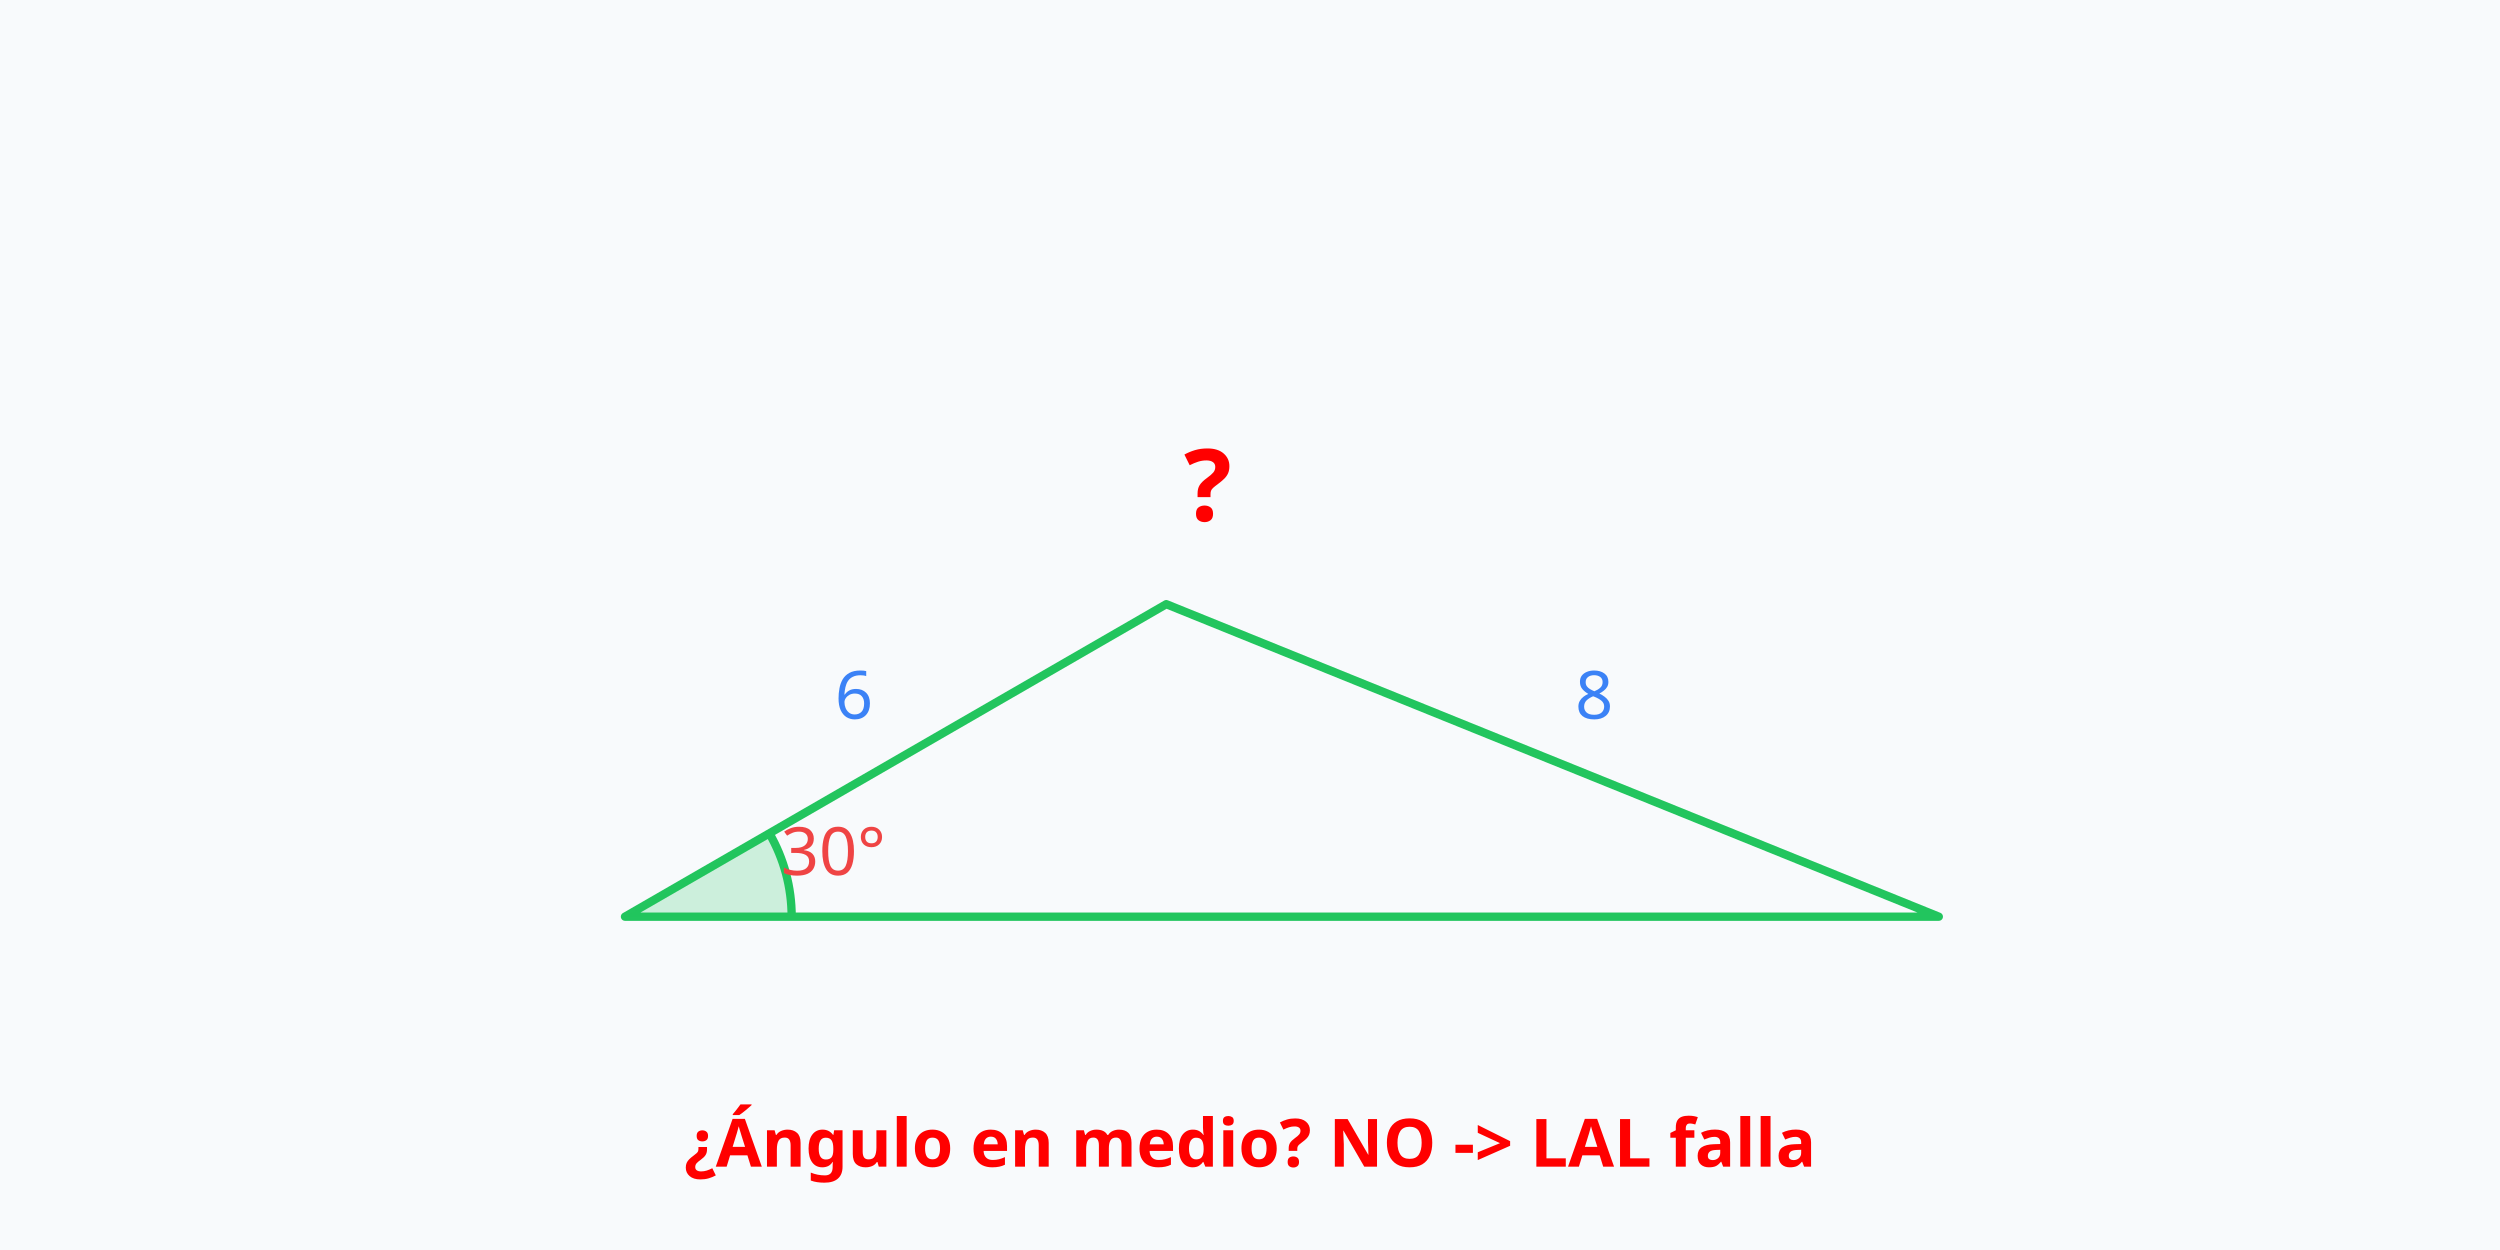
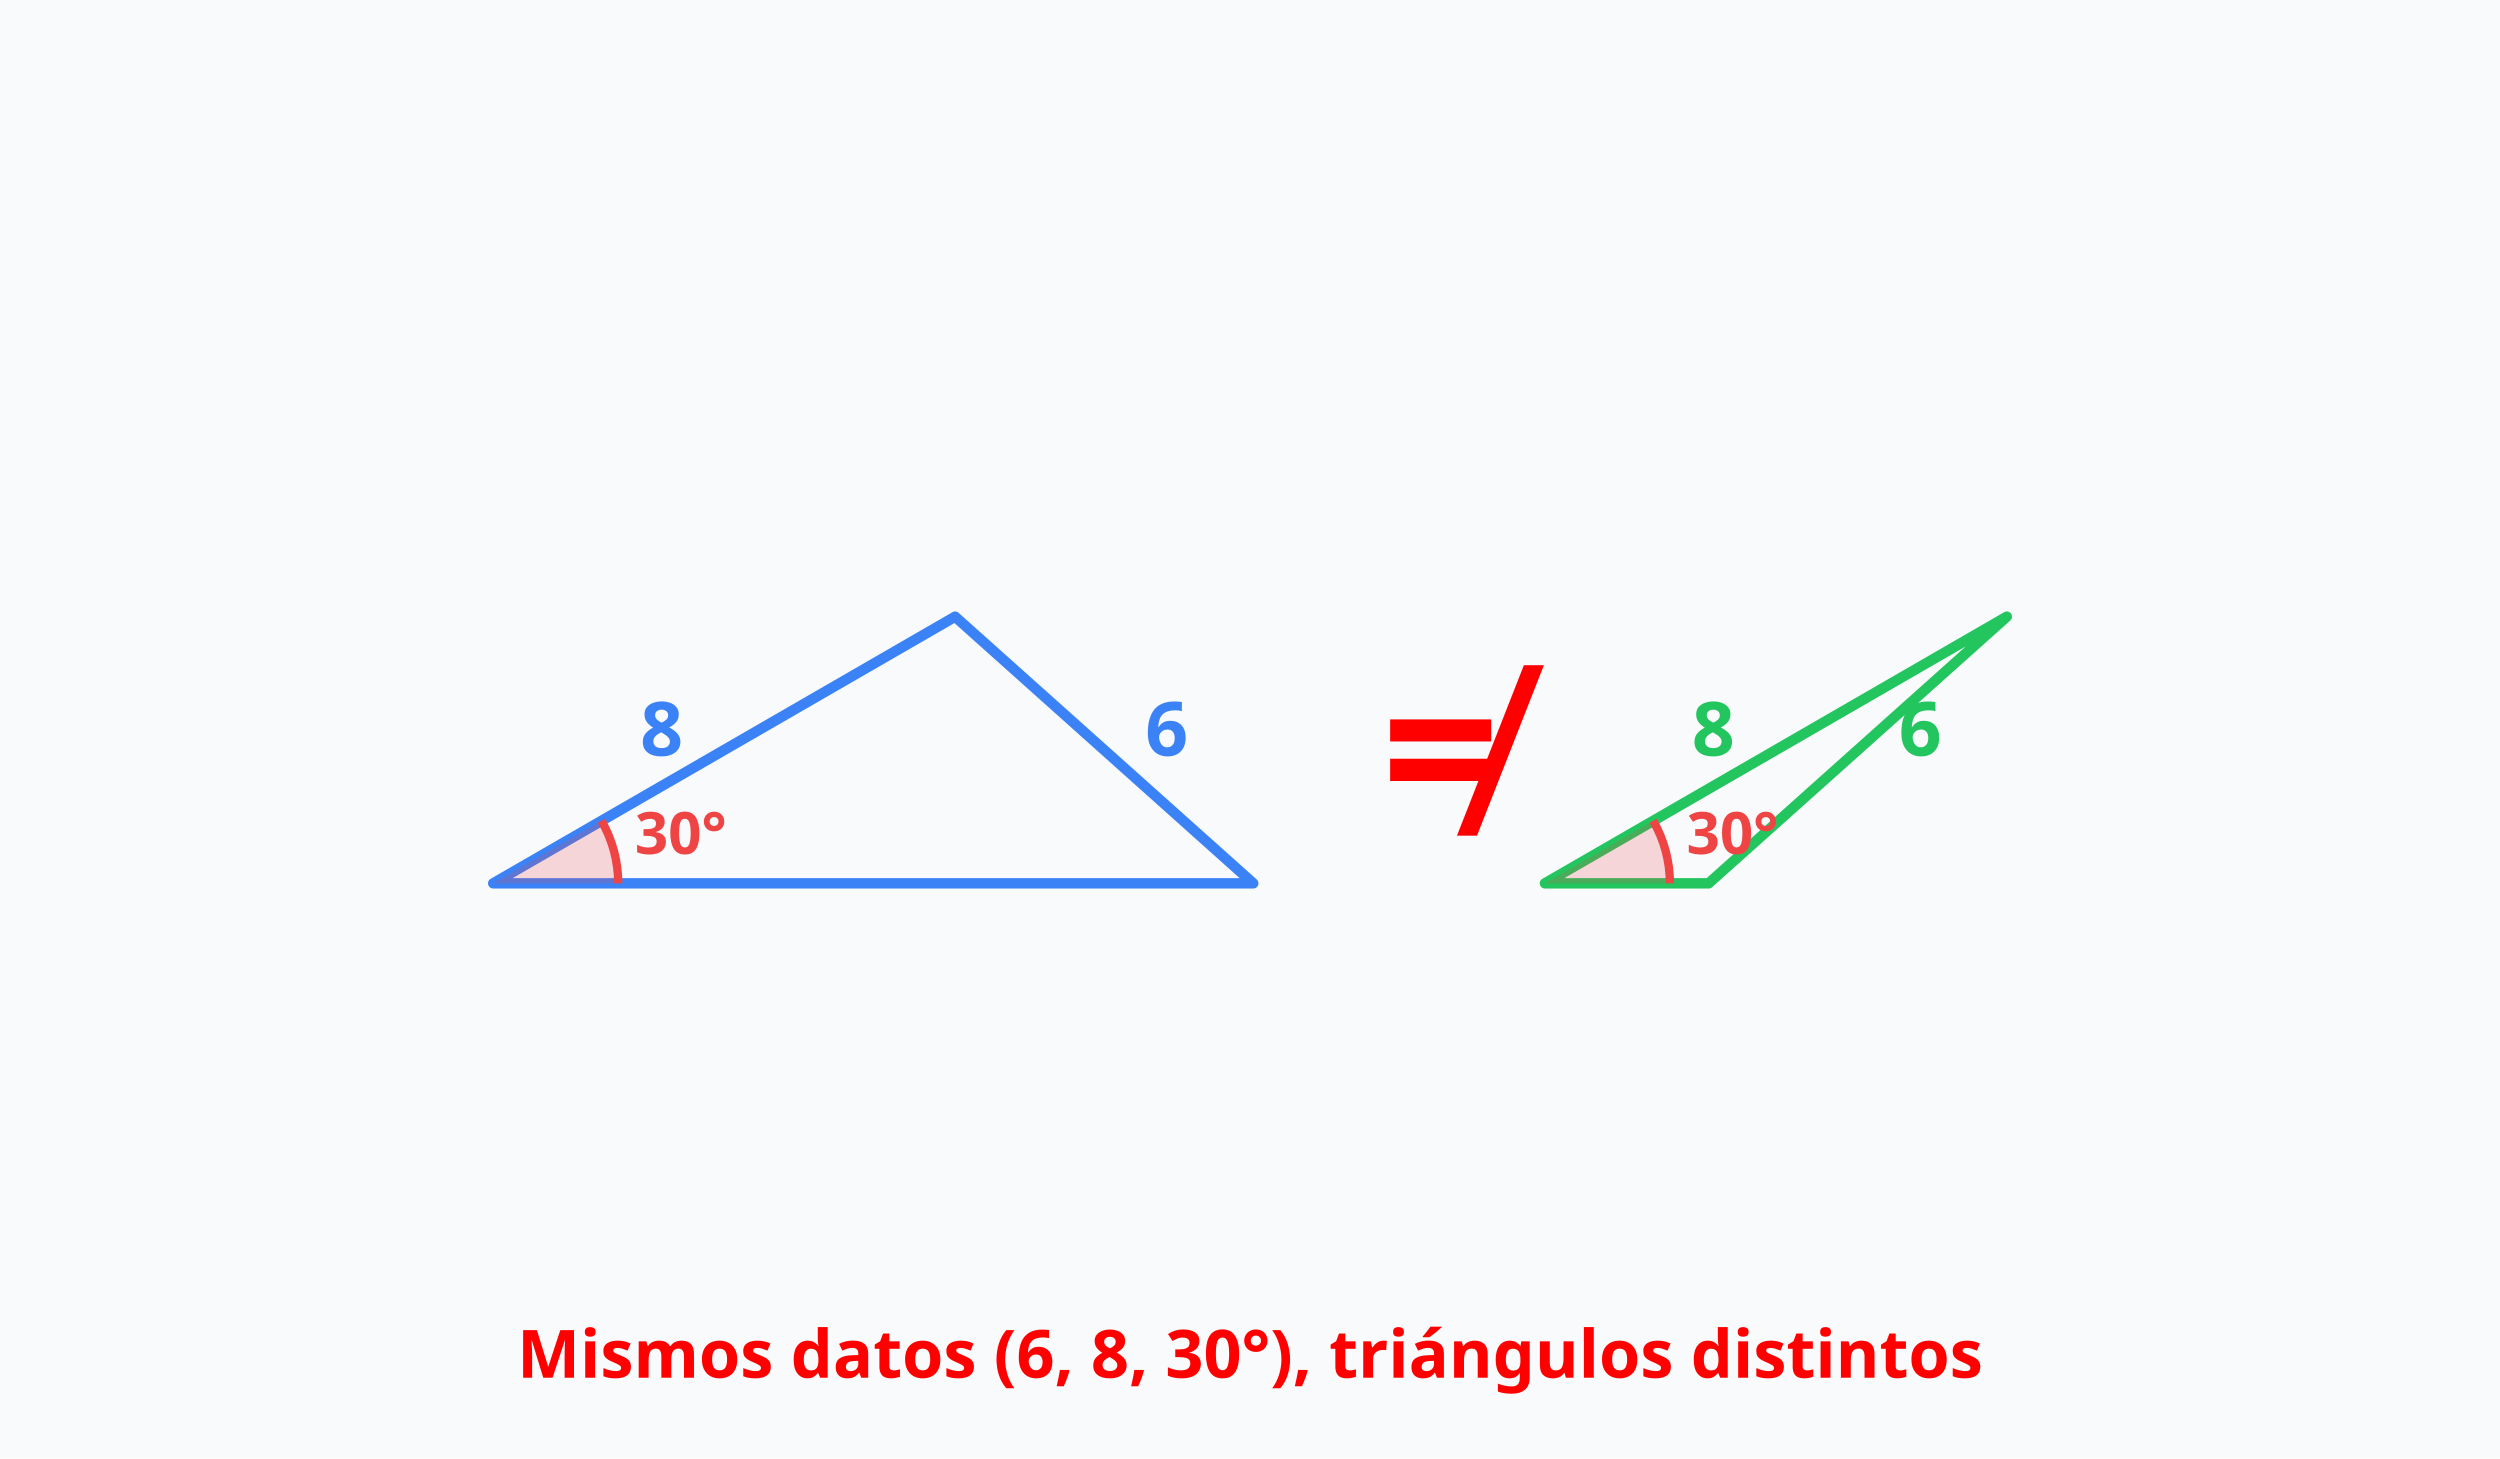
- <svg xmlns="http://www.w3.org/2000/svg" viewBox="0 0 600 300">
-   <rect width="600" height="300" fill="#f8fafc" />
-   <path d="M 150 220 L 279.904 145.0 L 465.309 220 Z" fill="none" stroke="#22c55e" stroke-width="2" stroke-linejoin="round" />
-   <text x="204.952" y="172.5" font-family="sans-serif" font-size="16" font-weight="normal" fill="#3b82f6" text-anchor="middle">6</text>
-   <text x="382.606" y="172.5" font-family="sans-serif" font-size="16" font-weight="normal" fill="#3b82f6" text-anchor="middle">8</text>
-   <path d="M 150 220 L 184.64 200.00 A 40 40 0 0 1 190.00 220.00 Z" fill="#22c55e" fill-opacity="0.2" stroke="none" />
-   <path d="M 184.64 200.00 A 40 40 0 0 1 190.00 220.00" fill="none" stroke="#22c55e" stroke-width="2" />
-   <text x="200" y="210" font-family="sans-serif" font-size="16" font-weight="normal" fill="#ef4444" text-anchor="middle">30°</text>
-   <text x="289.904" y="125.0" font-family="sans-serif" font-size="24" font-weight="bold" fill="red" text-anchor="middle">?</text>
-   <text x="300" y="280" font-family="sans-serif" font-size="16" font-weight="bold" fill="red" text-anchor="middle">¿Ángulo en medio? NO -&gt; LAL falla</text>
+ <svg xmlns="http://www.w3.org/2000/svg" viewBox="0 0 600 350">
+   <rect width="600" height="350" fill="#f8fafc" />
+   <path d="M 118.37 212.00 L 300.78 212.00 L 229.22 148.00 Z" fill="none" stroke="#3b82f6" stroke-width="2.5" stroke-linejoin="round" />
+   <path d="M 370.78 212.00 L 410.07 212.00 L 481.63 148.00 Z" fill="none" stroke="#22c55e" stroke-width="2.5" stroke-linejoin="round" />
+   <text x="158.80" y="175.00" font-family="sans-serif" font-size="18" font-weight="bold" fill="#3b82f6" text-anchor="middle" dominant-baseline="middle">8</text>
+   <text x="280.00" y="175.00" font-family="sans-serif" font-size="18" font-weight="bold" fill="#3b82f6" text-anchor="middle" dominant-baseline="middle">6</text>
+   <path d="M 118.37 212.00 L 144.35 197.00 A 30 30 0 0 1 148.37 212.00 Z" fill="#ef4444" fill-opacity="0.2" stroke="none" />
+   <path d="M 144.35 197.00 A 30 30 0 0 1 148.37 212.00" fill="none" stroke="#ef4444" stroke-width="2" />
+   <text x="163.37" y="200.00" font-family="sans-serif" font-size="14" font-weight="bold" fill="#ef4444" text-anchor="middle" dominant-baseline="middle">30°</text>
+   <text x="411.20" y="175.00" font-family="sans-serif" font-size="18" font-weight="bold" fill="#22c55e" text-anchor="middle" dominant-baseline="middle">8</text>
+   <text x="460.85" y="175.00" font-family="sans-serif" font-size="18" font-weight="bold" fill="#22c55e" text-anchor="middle" dominant-baseline="middle">6</text>
+   <path d="M 370.78 212.00 L 396.76 197.00 A 30 30 0 0 1 400.78 212.00 Z" fill="#ef4444" fill-opacity="0.2" stroke="none" />
+   <path d="M 396.76 197.00 A 30 30 0 0 1 400.78 212.00" fill="none" stroke="#ef4444" stroke-width="2" />
+   <text x="415.78" y="200.00" font-family="sans-serif" font-size="14" font-weight="bold" fill="#ef4444" text-anchor="middle" dominant-baseline="middle">30°</text>
+   <text x="345.78" y="180.00" font-family="sans-serif" font-size="50" font-weight="bold" fill="red" text-anchor="middle" dominant-baseline="middle">≠</text>
+   <text x="300.00" y="325.00" font-family="sans-serif" font-size="16" font-weight="bold" fill="red" text-anchor="middle" dominant-baseline="middle">Mismos datos (6, 8, 30°), triángulos distintos</text>
</svg>
